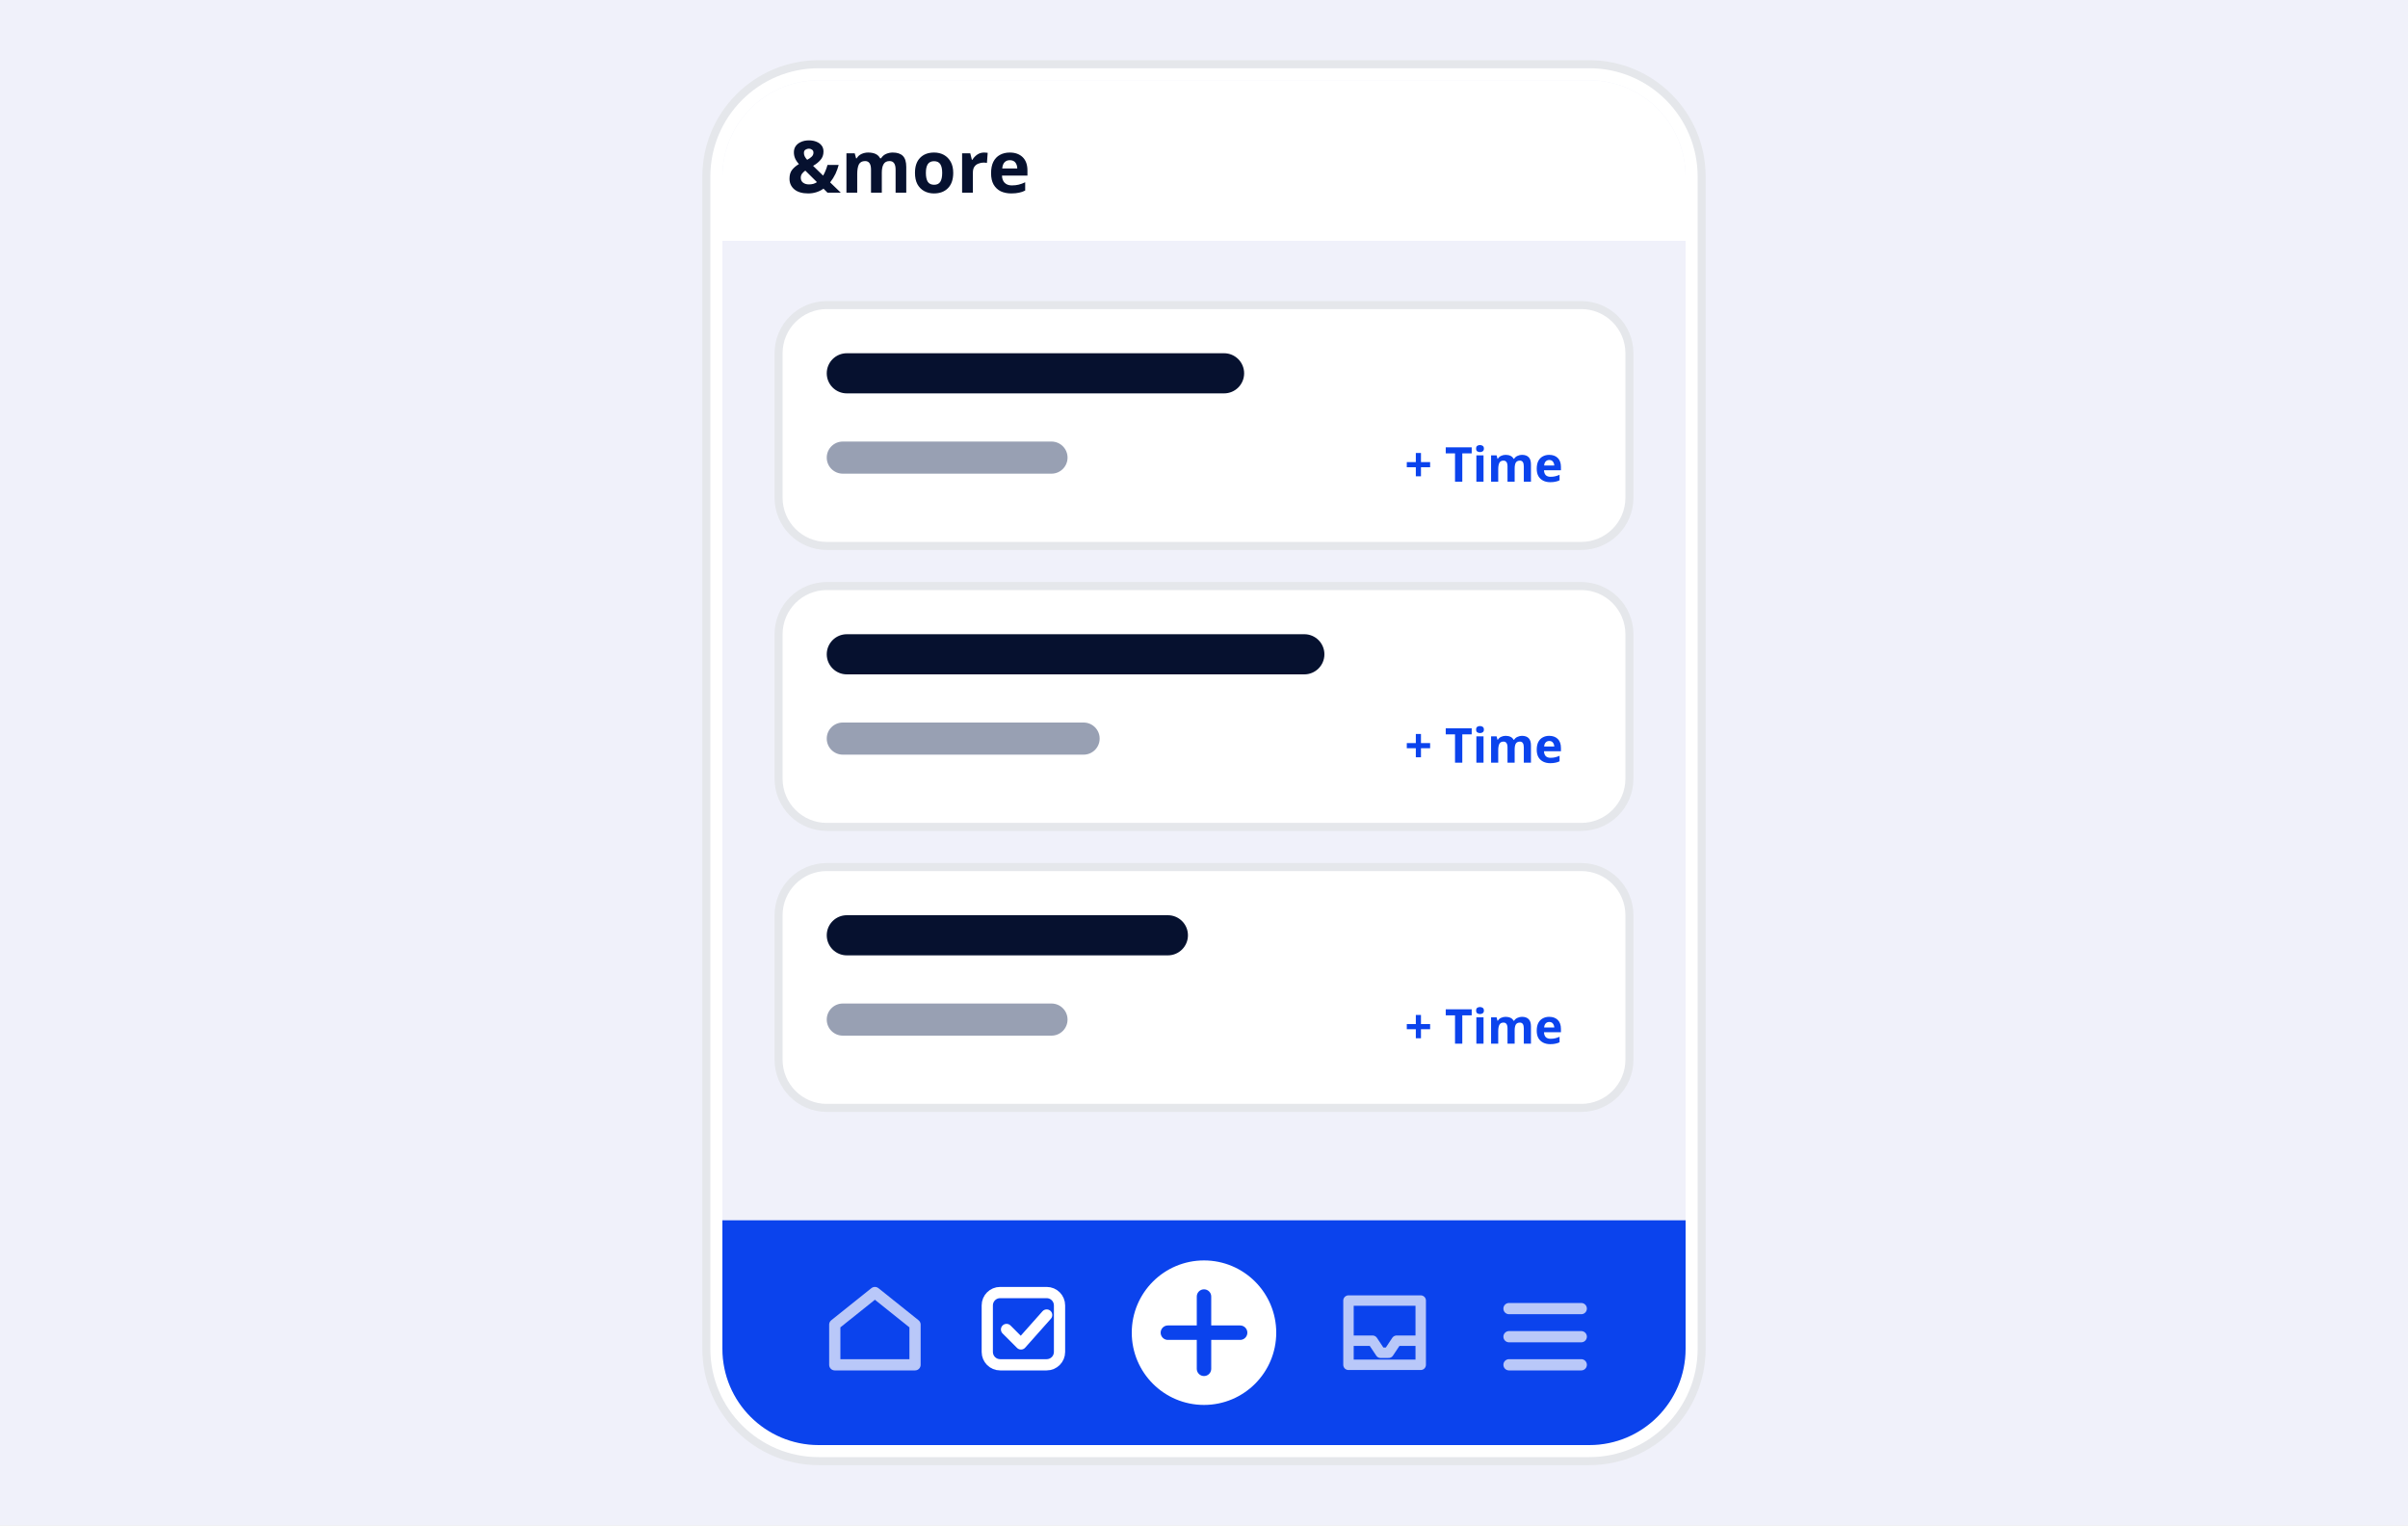
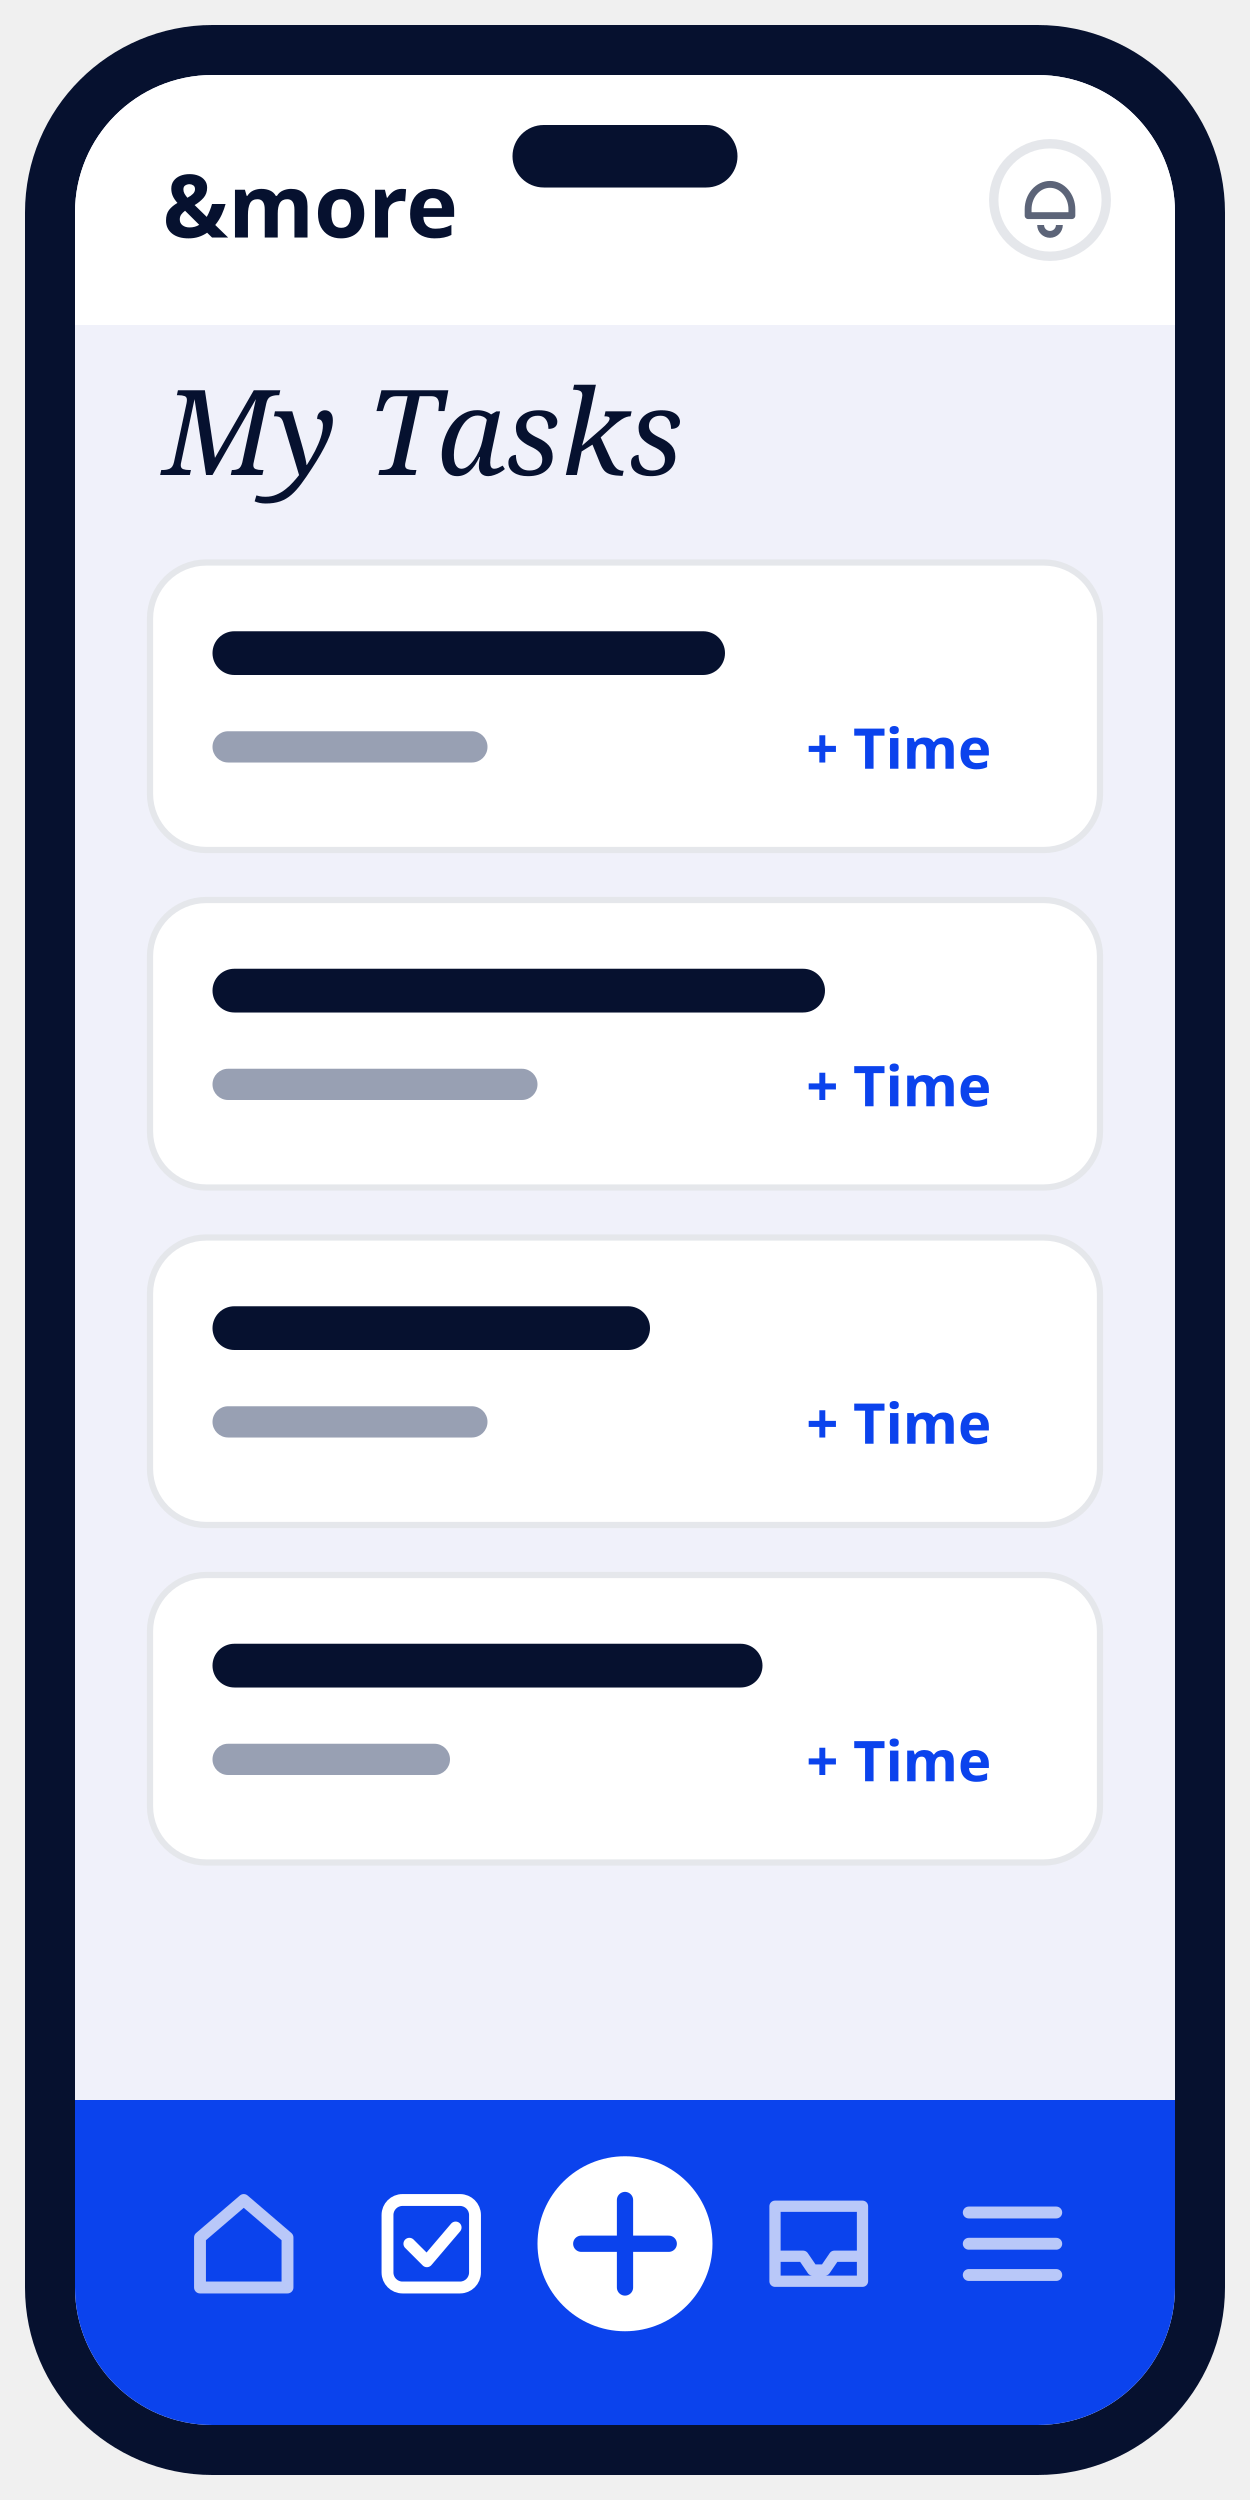
- <svg xmlns="http://www.w3.org/2000/svg" viewBox="0 0 300 190" width="300" height="190" role="img" aria-label="A phone showing the task list with the new bar along the bottom">
+ <svg xmlns="http://www.w3.org/2000/svg" viewBox="0 0 200 400" width="200" height="400" role="img" aria-label="An iPhone showing the task list with the new bar along the bottom">
  <defs>
    <clipPath id="barScreen">
-       <rect x="90" y="10" width="120" height="170" rx="12" />
+       <rect x="12" y="12" width="176" height="376" rx="22" />
    </clipPath>
  </defs>
-   <rect width="300" height="190" fill="#f0f1fa" />
-   <rect x="88" y="8" width="124" height="174" rx="14" fill="#ffffff" stroke="#e5e7eb" />
+   <rect x="4" y="4" width="192" height="392" rx="30" fill="#06112f" />
+   <rect x="12" y="12" width="176" height="376" rx="22" fill="#f0f1fa" />
  <g clip-path="url(#barScreen)">
-     <rect x="90" y="10" width="120" height="170" fill="#f0f1fa" />
-     <rect x="90" y="10" width="120" height="20" fill="#ffffff" />
-     <text x="98" y="24" font-family="system-ui, sans-serif" font-size="9" font-weight="700" fill="#06112f">&amp;more</text>
+     <rect x="12" y="12" width="176" height="40" fill="#ffffff" />
+     <text x="26" y="38" font-family="system-ui, sans-serif" font-size="14" font-weight="700" fill="#06112f">&amp;more</text>
+     <circle cx="168" cy="32" r="9" fill="none" stroke="#e5e7eb" stroke-width="1.5" />
+     <path d="M164.5 33.5 a3.5 4 0 0 1 7 0 v1 h-7 z M166.5 36 a1.5 1.5 0 0 0 3 0" fill="none" stroke="#5c6478" stroke-width="1.1" stroke-linejoin="round" />
+     <text x="26" y="76" font-family="Georgia, serif" font-style="italic" font-size="19" fill="#06112f">My Tasks</text>
    <g>
-       <rect x="97" y="38" width="106" height="30" rx="6" fill="#ffffff" stroke="#e5e7eb" />
-       <rect x="103" y="44" width="52" height="5" rx="2.5" fill="#06112f" />
-       <rect x="103" y="55" width="30" height="4" rx="2" fill="#98a0b3" />
-       <text x="175" y="60" font-family="system-ui, sans-serif" font-size="6" font-weight="600" fill="#0b43ed">+ Time</text>
+       <rect x="24" y="90" width="152" height="46" rx="9" fill="#ffffff" stroke="#e5e7eb" />
+       <rect x="34" y="101" width="82" height="7" rx="3.5" fill="#06112f" />
+       <rect x="34" y="117" width="44" height="5" rx="2.5" fill="#98a0b3" />
+       <text x="129" y="123" font-family="system-ui, sans-serif" font-size="9" font-weight="600" fill="#0b43ed">+ Time</text>
    </g>
    <g>
-       <rect x="97" y="73" width="106" height="30" rx="6" fill="#ffffff" stroke="#e5e7eb" />
-       <rect x="103" y="79" width="62" height="5" rx="2.5" fill="#06112f" />
-       <rect x="103" y="90" width="34" height="4" rx="2" fill="#98a0b3" />
-       <text x="175" y="95" font-family="system-ui, sans-serif" font-size="6" font-weight="600" fill="#0b43ed">+ Time</text>
+       <rect x="24" y="144" width="152" height="46" rx="9" fill="#ffffff" stroke="#e5e7eb" />
+       <rect x="34" y="155" width="98" height="7" rx="3.5" fill="#06112f" />
+       <rect x="34" y="171" width="52" height="5" rx="2.5" fill="#98a0b3" />
+       <text x="129" y="177" font-family="system-ui, sans-serif" font-size="9" font-weight="600" fill="#0b43ed">+ Time</text>
    </g>
    <g>
-       <rect x="97" y="108" width="106" height="30" rx="6" fill="#ffffff" stroke="#e5e7eb" />
-       <rect x="103" y="114" width="45" height="5" rx="2.5" fill="#06112f" />
-       <rect x="103" y="125" width="30" height="4" rx="2" fill="#98a0b3" />
-       <text x="175" y="130" font-family="system-ui, sans-serif" font-size="6" font-weight="600" fill="#0b43ed">+ Time</text>
+       <rect x="24" y="198" width="152" height="46" rx="9" fill="#ffffff" stroke="#e5e7eb" />
+       <rect x="34" y="209" width="70" height="7" rx="3.5" fill="#06112f" />
+       <rect x="34" y="225" width="44" height="5" rx="2.5" fill="#98a0b3" />
+       <text x="129" y="231" font-family="system-ui, sans-serif" font-size="9" font-weight="600" fill="#0b43ed">+ Time</text>
    </g>
-     <rect x="90" y="152" width="120" height="28" fill="#0b43ed" />
-     <path d="M104 165 l5-4 5 4 v5 h-10 z" fill="none" stroke="#b9c8f9" stroke-width="1.4" stroke-linejoin="round" />
-     <rect x="123" y="161" width="9" height="9" rx="1.6" fill="none" stroke="#ffffff" stroke-width="1.4" />
-     <path d="M125.4 165.6 l1.8 1.8 3.2-3.6" fill="none" stroke="#ffffff" stroke-width="1.4" stroke-linecap="round" stroke-linejoin="round" />
-     <circle cx="150" cy="166" r="9" fill="#ffffff" />
-     <path d="M150 161.5 v9 M145.5 166 h9" stroke="#0b43ed" stroke-width="1.8" stroke-linecap="round" />
-     <path d="M168 162 h9 v8 h-9 z M168 167 h3 l1 1.5 h1 l1-1.5 h3" fill="none" stroke="#b9c8f9" stroke-width="1.3" stroke-linejoin="round" />
-     <path d="M188 163 h9 M188 166.5 h9 M188 170 h9" stroke="#b9c8f9" stroke-width="1.4" stroke-linecap="round" />
+     <g>
+       <rect x="24" y="252" width="152" height="46" rx="9" fill="#ffffff" stroke="#e5e7eb" />
+       <rect x="34" y="263" width="88" height="7" rx="3.5" fill="#06112f" />
+       <rect x="34" y="279" width="38" height="5" rx="2.5" fill="#98a0b3" />
+       <text x="129" y="285" font-family="system-ui, sans-serif" font-size="9" font-weight="600" fill="#0b43ed">+ Time</text>
+     </g>
+     <rect x="12" y="336" width="176" height="52" fill="#0b43ed" />
+     <g stroke-linecap="round" stroke-linejoin="round">
+       <path d="M32 358 l7-6 7 6 v8 h-14 z" fill="none" stroke="#b9c8f9" stroke-width="1.9" />
+       <rect x="62" y="352" width="14" height="14" rx="2.4" fill="none" stroke="#ffffff" stroke-width="1.9" />
+       <path d="M65.5 359 l2.8 2.8 4.6-5.4" fill="none" stroke="#ffffff" stroke-width="1.9" />
+       <circle cx="100" cy="359" r="14" fill="#ffffff" />
+       <path d="M100 352 v14 M93 359 h14" stroke="#0b43ed" stroke-width="2.6" />
+       <path d="M124 353 h14 v12 h-14 z M124 361 h4.5 l1.5 2.2 h2 l1.5-2.2 h4.5" fill="none" stroke="#b9c8f9" stroke-width="1.8" />
+       <path d="M155 354 h14 M155 359 h14 M155 364 h14" stroke="#b9c8f9" stroke-width="1.9" />
+     </g>
  </g>
+   <rect x="82" y="20" width="36" height="10" rx="5" fill="#06112f" />
</svg>
